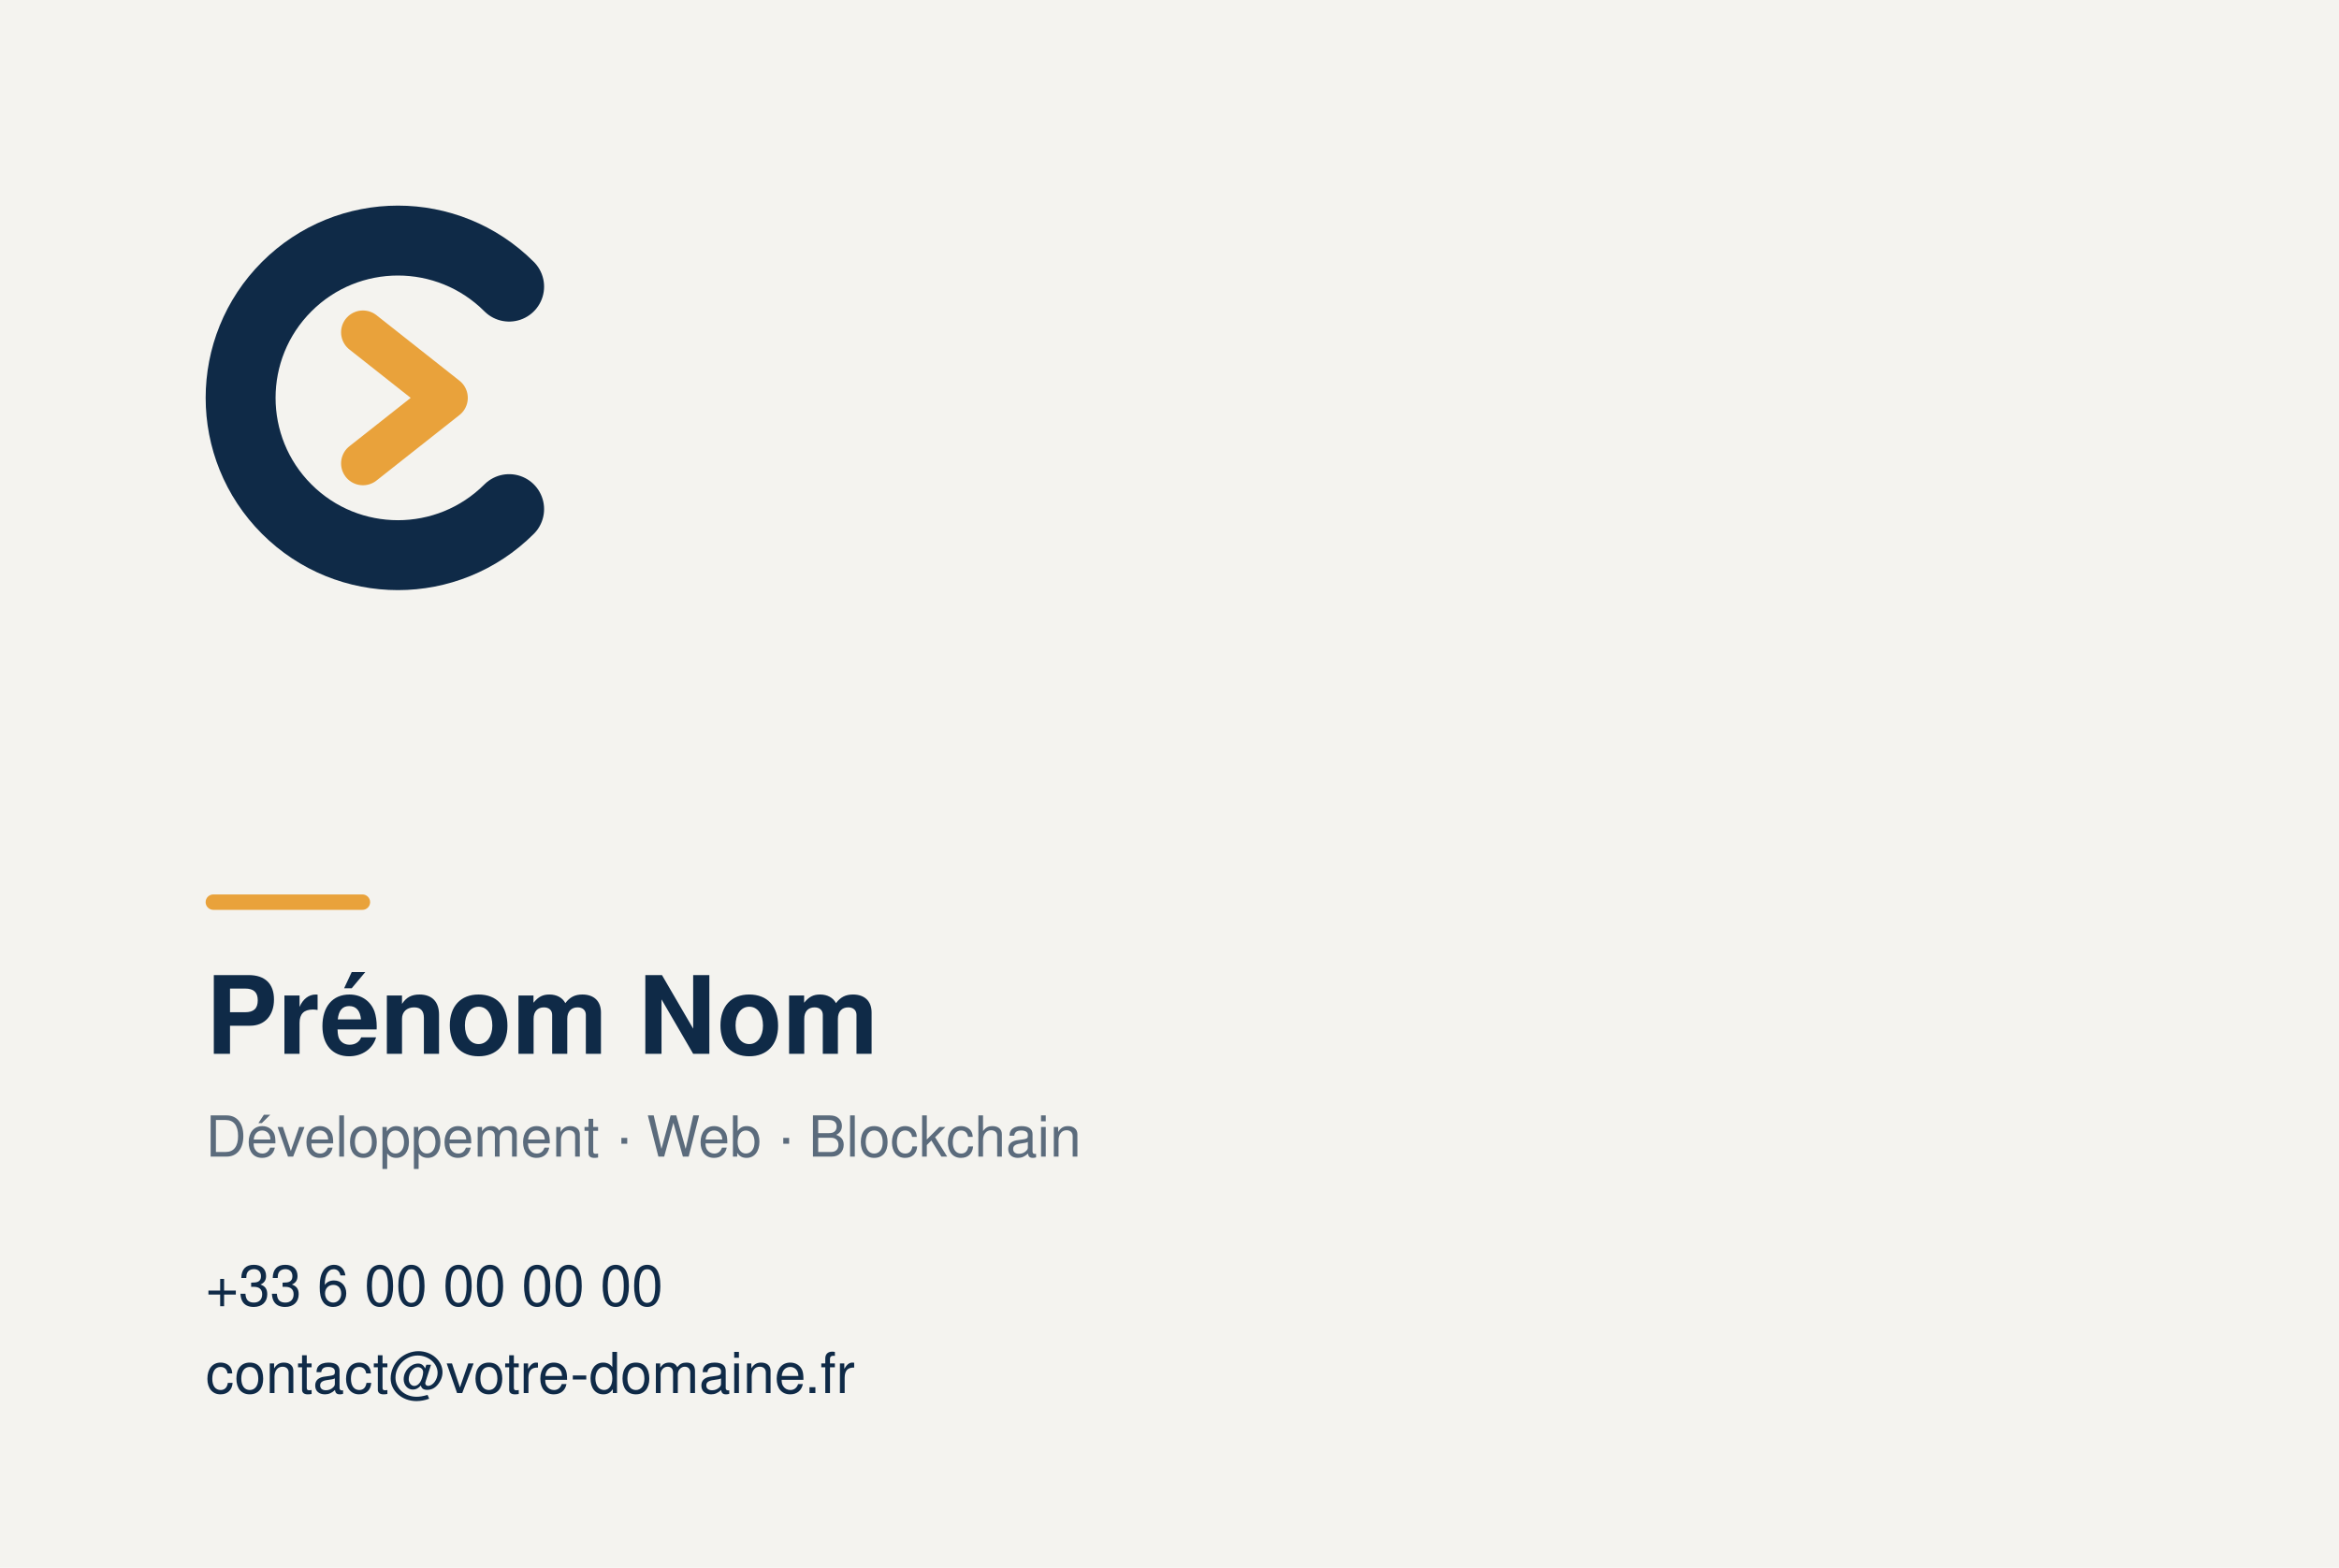
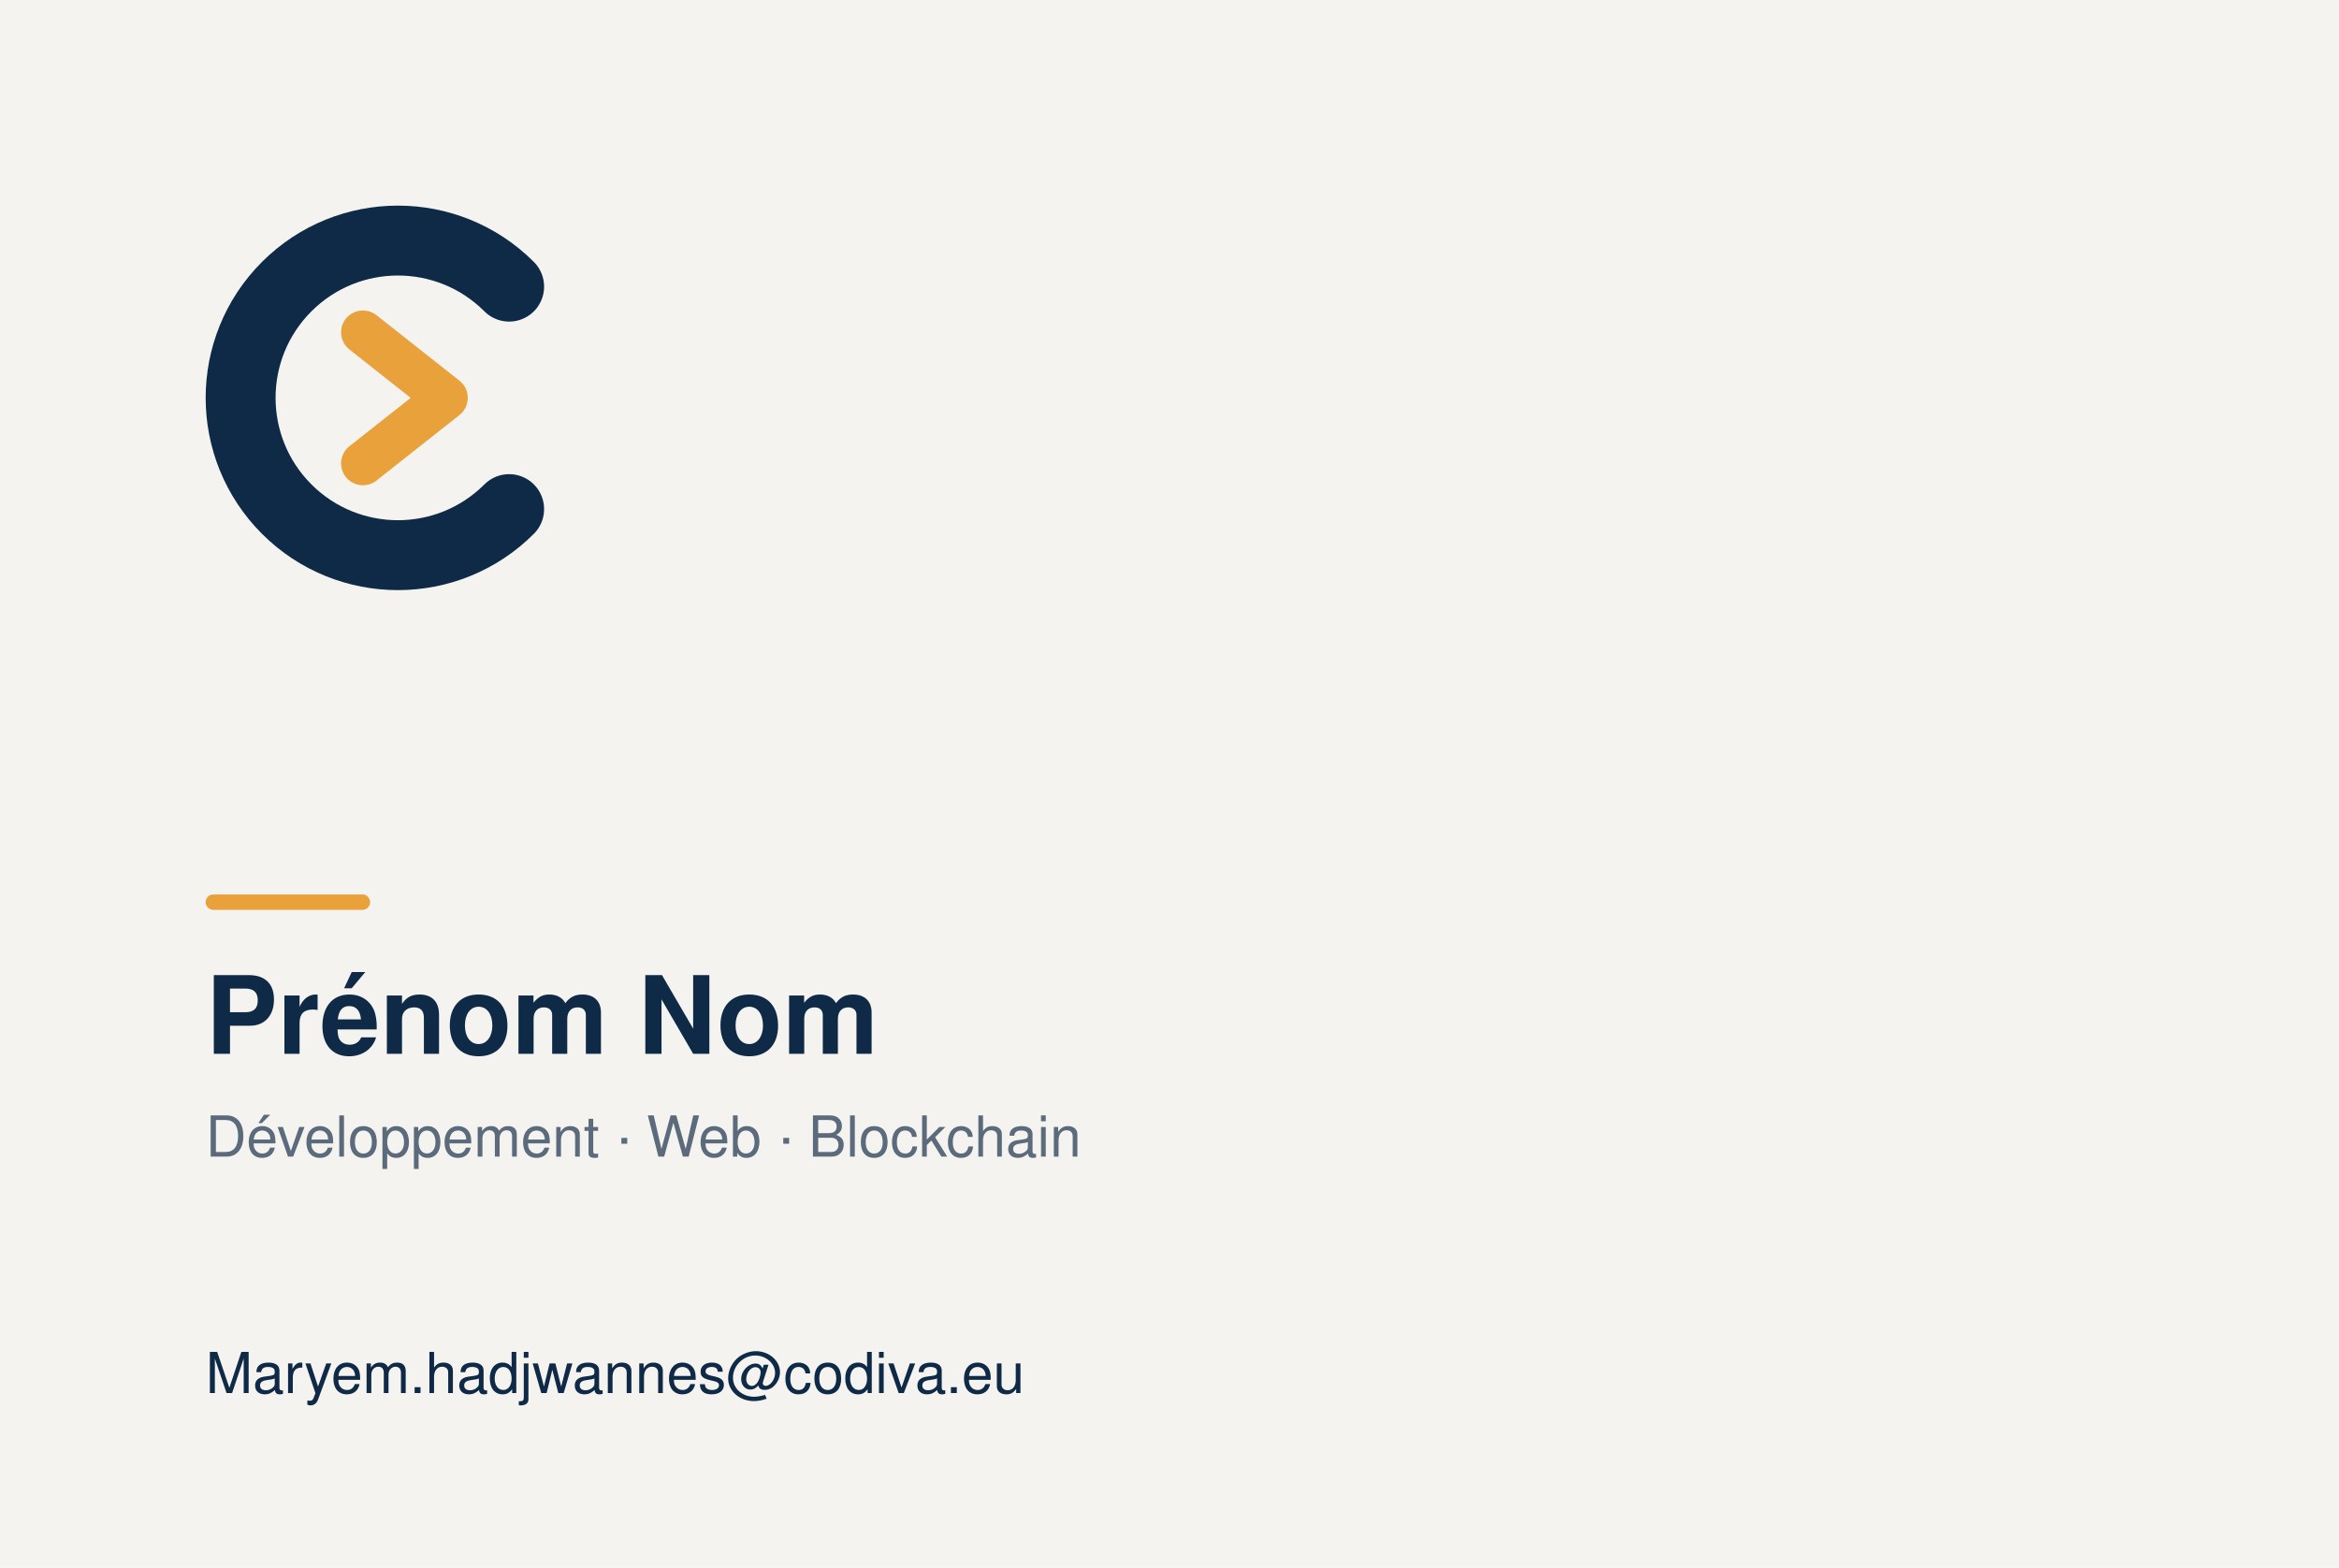
<svg xmlns="http://www.w3.org/2000/svg" viewBox="0 0 910 610" width="91mm" height="61mm">
  <g transform="translate(30 30)">
    <rect x="-30" y="-30" width="910" height="610" fill="#F4F3EF" />
    <g transform="translate(116.30 124.80) scale(1.7) translate(5 0)">
      <path d="M25.46 -25.46 A36 36 0 1 0 25.46 25.46" fill="none" stroke="#0F2A47" stroke-width="16" stroke-linecap="round" />
      <polyline points="-8,-15 11,0 -8,15" fill="none" stroke="#E9A23B" stroke-width="10" stroke-linecap="round" stroke-linejoin="round" />
    </g>
    <rect x="50" y="318" width="64" height="6" rx="3" fill="#E9A23B" />
    <text x="50" y="380" font-family="Poppins, Helvetica, Arial, sans-serif" font-weight="700" font-size="42" letter-spacing="0" text-anchor="start" fill="#0F2A47">Prénom Nom</text>
    <text x="50" y="420" font-family="Poppins, Helvetica, Arial, sans-serif" font-weight="500" font-size="22" letter-spacing="0" text-anchor="start" fill="#5B6B7C">Développement · Web · Blockchain</text>
-     <text x="50" y="478" font-family="Poppins, Helvetica, Arial, sans-serif" font-weight="400" font-size="22" letter-spacing="0" text-anchor="start" fill="#0F2A47">+33 6 00 00 00 00</text>
-     <text x="50" y="512" font-family="Poppins, Helvetica, Arial, sans-serif" font-weight="400" font-size="22" letter-spacing="0" text-anchor="start" fill="#0F2A47">contact@votre-domaine.fr</text>
+     <text x="50" y="478" font-family="Poppins, Helvetica, Arial, sans-serif" font-weight="400" font-size="22" letter-spacing="0" text-anchor="start" fill="#0F2A47" />
+     <text x="50" y="512" font-family="Poppins, Helvetica, Arial, sans-serif" font-weight="400" font-size="22" letter-spacing="0" text-anchor="start" fill="#0F2A47">Maryem.hadjwannes@codiva.eu</text>
  </g>
</svg>
